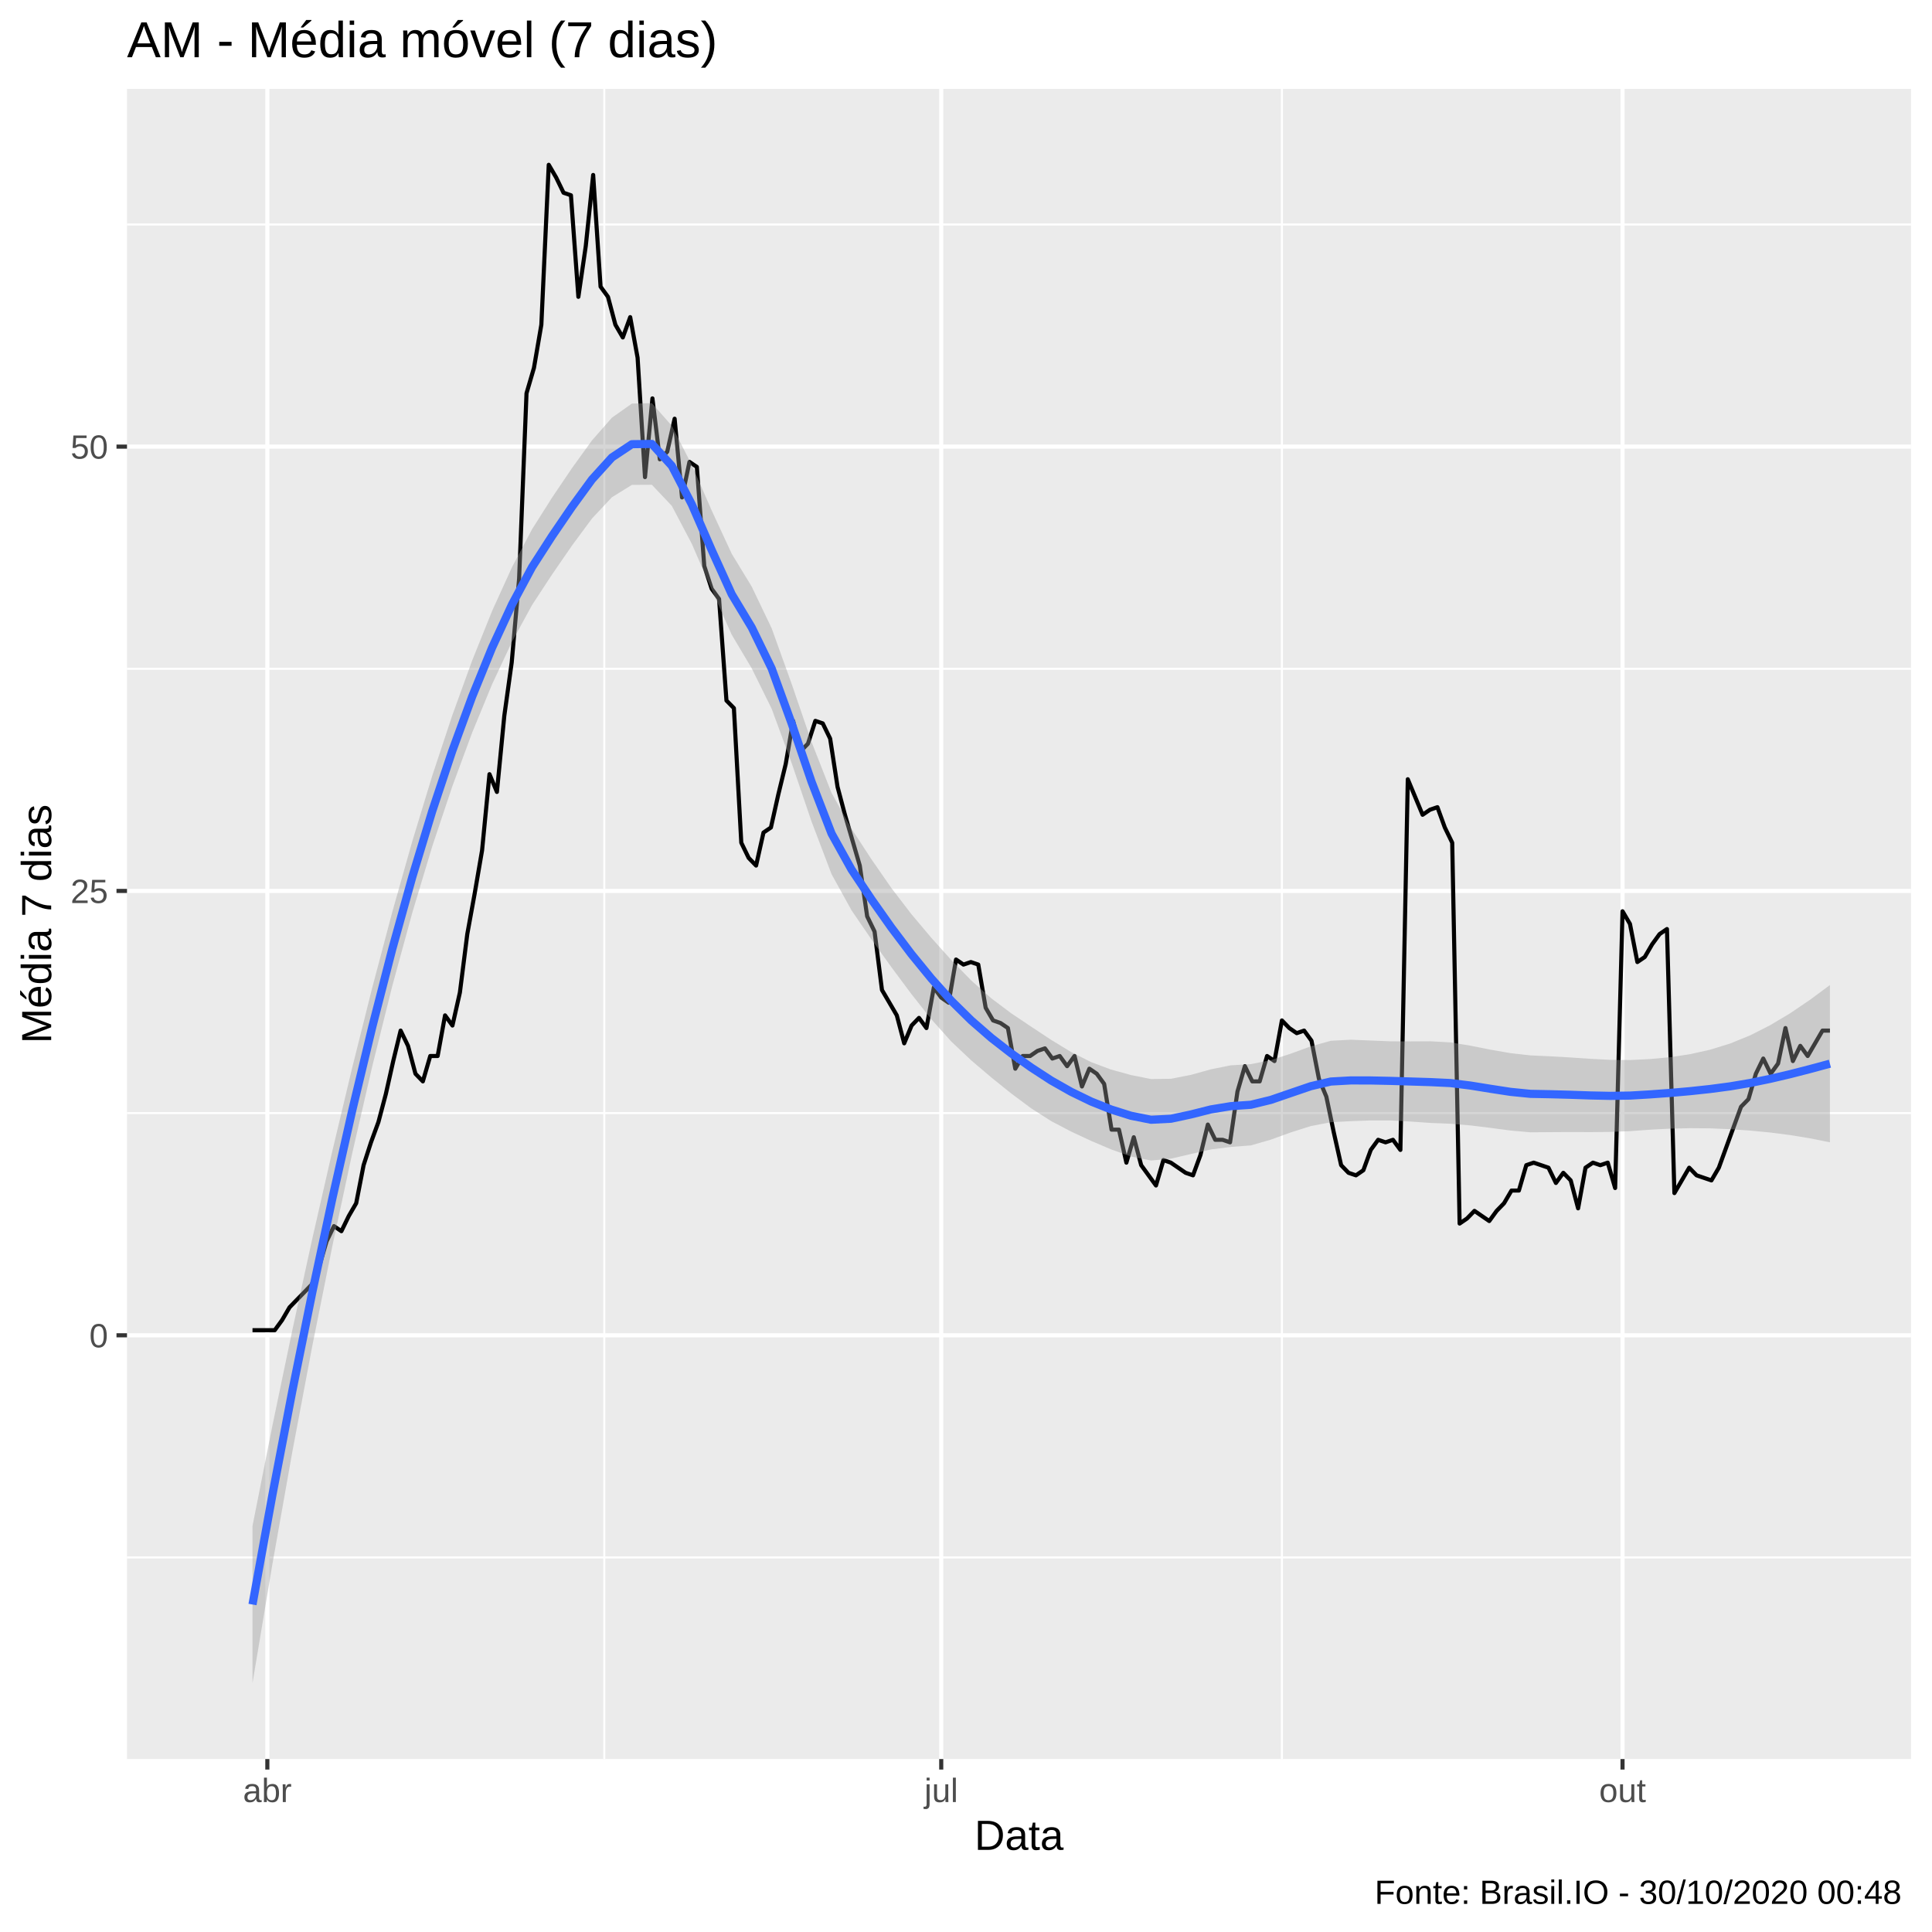
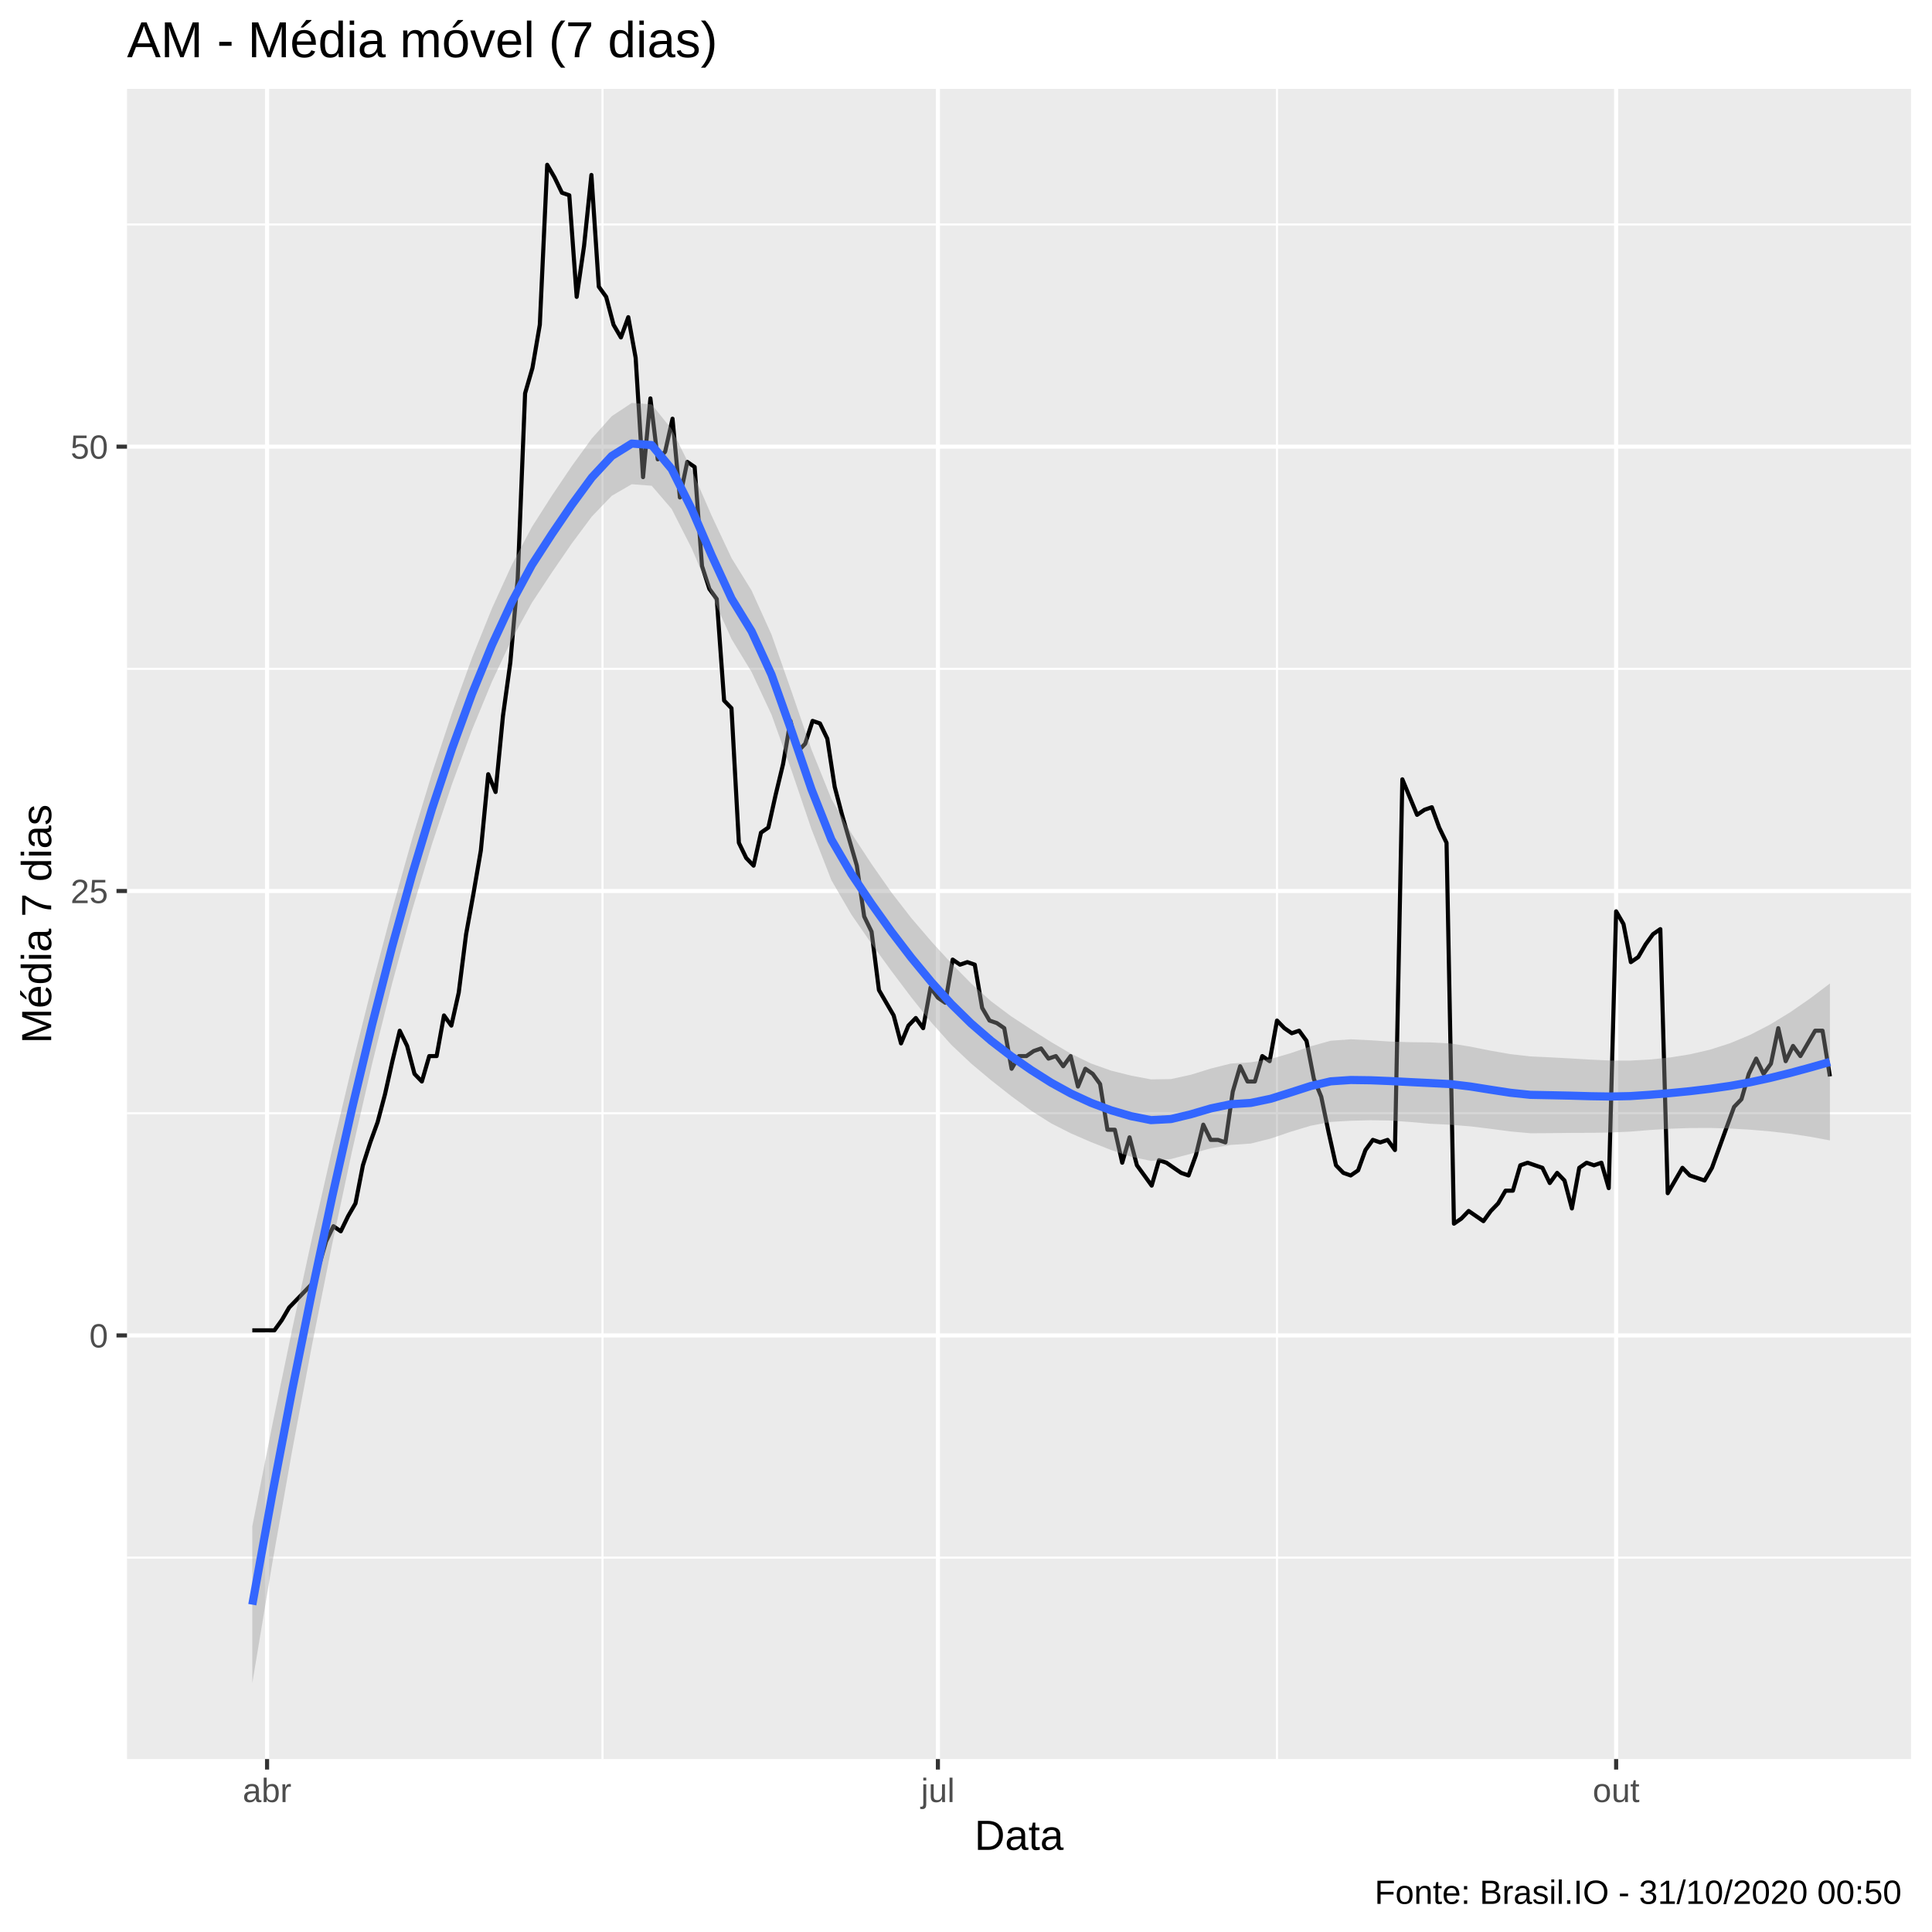
<svg xmlns="http://www.w3.org/2000/svg" viewBox="0 0 504.00 504.00">
  <defs>
    <style type="text/css">
    line, polyline, polygon, path, rect, circle {
      fill: none;
      stroke: #000000;
      stroke-linecap: round;
      stroke-linejoin: round;
      stroke-miterlimit: 10.00;
    }
  </style>
  </defs>
  <rect width="100%" height="100%" style="stroke: none; fill: #FFFFFF;" />
  <rect x="0.00" y="0.00" width="504.00" height="504.00" style="stroke-width: 1.07; stroke: #FFFFFF; fill: #FFFFFF;" />
  <defs>
    <clipPath id="cpMzMuMTN8NDk4LjUyfDQ1OC44OHwyMy4xOQ==">
      <rect x="33.13" y="23.19" width="465.39" height="435.69" />
    </clipPath>
  </defs>
  <rect x="33.13" y="23.19" width="465.39" height="435.69" style="stroke-width: 1.07; stroke: none; fill: #EBEBEB;" clip-path="url(#cpMzMuMTN8NDk4LjUyfDQ1OC44OHwyMy4xOQ==)" />
-   <polyline points="33.13,406.29 498.52,406.29 " style="stroke-width: 0.53; stroke: #FFFFFF; stroke-linecap: butt;" clip-path="url(#cpMzMuMTN8NDk4LjUyfDQ1OC44OHwyMy4xOQ==)" />
-   <polyline points="33.13,290.38 498.52,290.38 " style="stroke-width: 0.53; stroke: #FFFFFF; stroke-linecap: butt;" clip-path="url(#cpMzMuMTN8NDk4LjUyfDQ1OC44OHwyMy4xOQ==)" />
-   <polyline points="33.13,174.47 498.52,174.47 " style="stroke-width: 0.53; stroke: #FFFFFF; stroke-linecap: butt;" clip-path="url(#cpMzMuMTN8NDk4LjUyfDQ1OC44OHwyMy4xOQ==)" />
+   <polyline points="33.13,406.33 498.52,406.33 " style="stroke-width: 0.53; stroke: #FFFFFF; stroke-linecap: butt;" clip-path="url(#cpMzMuMTN8NDk4LjUyfDQ1OC44OHwyMy4xOQ==)" />
+   <polyline points="33.13,290.41 498.52,290.41 " style="stroke-width: 0.53; stroke: #FFFFFF; stroke-linecap: butt;" clip-path="url(#cpMzMuMTN8NDk4LjUyfDQ1OC44OHwyMy4xOQ==)" />
+   <polyline points="33.13,174.48 498.52,174.48 " style="stroke-width: 0.53; stroke: #FFFFFF; stroke-linecap: butt;" clip-path="url(#cpMzMuMTN8NDk4LjUyfDQ1OC44OHwyMy4xOQ==)" />
  <polyline points="33.13,58.56 498.52,58.56 " style="stroke-width: 0.53; stroke: #FFFFFF; stroke-linecap: butt;" clip-path="url(#cpMzMuMTN8NDk4LjUyfDQ1OC44OHwyMy4xOQ==)" />
-   <polyline points="157.64,458.88 157.64,23.19 " style="stroke-width: 0.53; stroke: #FFFFFF; stroke-linecap: butt;" clip-path="url(#cpMzMuMTN8NDk4LjUyfDQ1OC44OHwyMy4xOQ==)" />
-   <polyline points="334.41,458.88 334.41,23.19 " style="stroke-width: 0.53; stroke: #FFFFFF; stroke-linecap: butt;" clip-path="url(#cpMzMuMTN8NDk4LjUyfDQ1OC44OHwyMy4xOQ==)" />
-   <polyline points="33.13,348.34 498.52,348.34 " style="stroke-width: 1.07; stroke: #FFFFFF; stroke-linecap: butt;" clip-path="url(#cpMzMuMTN8NDk4LjUyfDQ1OC44OHwyMy4xOQ==)" />
-   <polyline points="33.13,232.42 498.52,232.42 " style="stroke-width: 1.07; stroke: #FFFFFF; stroke-linecap: butt;" clip-path="url(#cpMzMuMTN8NDk4LjUyfDQ1OC44OHwyMy4xOQ==)" />
-   <polyline points="33.13,116.51 498.52,116.51 " style="stroke-width: 1.07; stroke: #FFFFFF; stroke-linecap: butt;" clip-path="url(#cpMzMuMTN8NDk4LjUyfDQ1OC44OHwyMy4xOQ==)" />
-   <polyline points="69.74,458.88 69.74,23.19 " style="stroke-width: 1.07; stroke: #FFFFFF; stroke-linecap: butt;" clip-path="url(#cpMzMuMTN8NDk4LjUyfDQ1OC44OHwyMy4xOQ==)" />
-   <polyline points="245.54,458.88 245.54,23.19 " style="stroke-width: 1.07; stroke: #FFFFFF; stroke-linecap: butt;" clip-path="url(#cpMzMuMTN8NDk4LjUyfDQ1OC44OHwyMy4xOQ==)" />
-   <polyline points="423.27,458.88 423.27,23.19 " style="stroke-width: 1.07; stroke: #FFFFFF; stroke-linecap: butt;" clip-path="url(#cpMzMuMTN8NDk4LjUyfDQ1OC44OHwyMy4xOQ==)" />
-   <polyline points="65.87,347.01 67.81,347.01 69.74,347.01 71.67,347.01 73.60,344.36 75.53,341.05 77.46,339.06 79.40,337.08 81.33,335.09 83.26,330.45 85.19,323.83 87.12,319.86 89.06,321.18 90.99,317.21 92.92,313.89 94.85,303.96 96.78,298.00 98.72,292.70 100.65,285.41 102.58,276.80 104.51,268.85 106.44,272.83 108.38,280.11 110.31,282.10 112.24,275.48 114.17,275.48 116.10,264.88 118.03,267.53 119.97,258.92 121.90,243.68 123.83,233.09 125.76,221.83 127.69,201.96 129.63,206.59 131.56,186.72 133.49,172.81 135.42,150.95 137.35,102.60 139.29,95.98 141.22,84.72 143.15,42.99 145.08,46.30 147.01,50.28 148.94,50.94 150.88,77.43 152.81,64.19 154.74,45.64 156.67,74.78 158.60,77.43 160.54,84.72 162.47,88.03 164.40,82.73 166.33,93.33 168.26,124.46 170.20,103.93 172.13,119.82 174.06,117.84 175.99,109.23 177.92,129.76 179.86,120.49 181.79,121.81 183.72,147.64 185.65,153.60 187.58,156.25 189.51,182.75 191.45,184.73 193.38,219.84 195.31,223.81 197.24,225.80 199.17,217.19 201.11,215.87 203.04,207.25 204.97,199.31 206.90,188.05 208.83,195.99 210.77,194.01 212.70,188.05 214.63,188.71 216.56,192.68 218.49,205.27 220.42,212.55 222.36,219.18 224.29,225.80 226.22,239.05 228.15,243.02 230.08,258.26 232.02,261.57 233.95,264.88 235.88,272.17 237.81,267.53 239.74,265.54 241.68,268.19 243.61,257.59 245.54,260.24 247.47,261.57 249.40,250.31 251.34,251.63 253.27,250.97 255.20,251.63 257.13,262.89 259.06,266.20 260.99,266.87 262.93,268.19 264.86,278.79 266.79,275.48 268.72,275.48 270.65,274.15 272.59,273.49 274.52,276.14 276.45,275.48 278.38,278.13 280.31,275.48 282.25,283.43 284.18,278.79 286.11,280.11 288.04,282.76 289.97,294.69 291.90,294.69 293.84,303.30 295.77,296.67 297.70,303.96 299.63,306.61 301.56,309.26 303.50,302.63 305.43,303.30 307.36,304.62 309.29,305.95 311.22,306.61 313.16,301.31 315.09,293.36 317.02,297.34 318.95,297.34 320.88,298.00 322.82,284.75 324.75,278.13 326.68,282.10 328.61,282.10 330.54,275.48 332.47,276.80 334.41,266.20 336.34,268.19 338.27,269.52 340.20,268.85 342.13,271.50 344.07,281.44 346.00,286.08 347.93,295.35 349.86,303.96 351.79,305.95 353.73,306.61 355.66,305.28 357.59,299.98 359.52,297.34 361.45,298.00 363.38,297.34 365.32,299.98 367.25,203.28 369.18,207.92 371.11,212.55 373.04,211.23 374.98,210.57 376.91,215.87 378.84,219.84 380.77,319.19 382.70,317.87 384.64,315.88 386.57,317.21 388.50,318.53 390.43,315.88 392.36,313.89 394.30,310.58 396.23,310.58 398.16,303.96 400.09,303.30 402.02,303.96 403.95,304.62 405.89,308.60 407.82,305.95 409.75,307.93 411.68,315.22 413.61,304.62 415.55,303.30 417.48,303.96 419.41,303.30 421.34,309.92 423.27,237.72 425.21,241.03 427.14,250.97 429.07,249.65 431.00,246.33 432.93,243.68 434.86,242.36 436.80,311.24 438.73,307.93 440.66,304.62 442.59,306.61 444.52,307.27 446.46,307.93 448.39,304.62 450.32,299.32 452.25,294.02 454.18,288.72 456.12,286.74 458.05,280.11 459.98,276.14 461.91,280.11 463.84,277.46 465.77,268.19 467.71,276.80 469.64,272.83 471.57,275.48 473.50,272.17 475.43,268.85 477.37,268.85 " style="stroke-width: 1.07; stroke-linecap: butt;" clip-path="url(#cpMzMuMTN8NDk4LjUyfDQ1OC44OHwyMy4xOQ==)" />
-   <polygon points="65.87,398.06 71.08,371.82 76.29,346.84 81.50,322.99 86.71,300.20 91.92,278.36 97.13,257.57 102.33,237.93 107.54,219.51 112.75,202.40 117.96,186.68 123.17,172.32 128.38,159.37 133.59,147.92 138.80,138.06 144.01,129.82 149.21,122.12 154.42,114.90 159.63,108.96 164.84,105.28 170.05,105.17 175.26,111.08 180.47,121.30 185.68,133.21 190.88,144.45 196.09,153.01 201.30,163.89 206.51,178.38 211.72,193.58 216.93,206.86 222.14,216.19 227.35,224.18 232.55,231.68 237.76,238.48 242.97,244.66 248.18,250.47 253.39,255.80 258.60,260.43 263.81,264.35 269.02,267.84 274.22,271.27 279.43,274.45 284.64,277.07 289.85,279.02 295.06,280.45 300.27,281.49 305.48,281.42 310.69,280.40 315.89,278.95 321.10,277.91 326.31,277.60 331.52,276.56 336.73,274.87 341.94,272.96 347.15,271.51 352.36,271.23 357.56,271.44 362.77,271.65 367.98,271.67 373.19,271.64 378.40,271.93 383.61,272.79 388.82,273.83 394.03,274.73 399.23,275.32 404.44,275.56 409.65,275.86 414.86,276.21 420.07,276.48 425.28,276.53 430.49,276.27 435.70,275.79 440.90,275.00 446.11,273.84 451.32,272.23 456.53,270.11 461.74,267.47 466.95,264.36 472.16,260.83 477.37,256.97 477.37,297.99 472.16,296.95 466.95,296.10 461.74,295.43 456.53,294.93 451.32,294.57 446.11,294.35 440.90,294.31 435.70,294.43 430.49,294.70 425.28,295.08 420.07,295.28 414.86,295.33 409.65,295.31 404.44,295.34 399.23,295.38 394.03,294.92 388.82,294.23 383.61,293.59 378.40,293.15 373.19,292.94 367.98,292.58 362.77,292.29 357.56,292.29 352.36,292.48 347.15,292.76 341.94,293.76 336.73,295.41 331.52,297.30 326.31,298.80 321.10,299.20 315.89,299.86 310.69,301.04 305.48,302.26 300.27,302.74 295.06,301.70 289.85,299.84 284.64,297.62 279.43,295.19 274.22,292.46 269.02,289.14 263.81,285.26 258.60,281.07 253.39,276.64 248.18,271.72 242.97,265.91 237.76,259.32 232.55,252.32 227.35,245.09 222.14,237.48 216.93,228.05 211.72,214.35 206.51,199.04 201.30,184.88 196.09,174.33 190.88,165.57 185.68,153.88 180.47,141.86 175.26,131.97 170.05,126.46 164.84,126.49 159.63,129.72 154.42,135.28 149.21,142.33 144.01,149.88 138.80,157.83 133.59,167.37 128.38,178.49 123.17,191.13 117.96,205.23 112.75,220.83 107.54,238.15 102.33,257.23 97.13,278.09 91.92,300.70 86.71,325.02 81.50,350.95 76.29,378.58 71.08,407.93 65.87,439.07 " style="stroke-width: 0.00; stroke: none; fill: #999999; fill-opacity: 0.40;" clip-path="url(#cpMzMuMTN8NDk4LjUyfDQ1OC44OHwyMy4xOQ==)" />
-   <polyline points="65.87,398.06 71.08,371.82 76.29,346.84 81.50,322.99 86.71,300.20 91.92,278.36 97.13,257.57 102.33,237.93 107.54,219.51 112.75,202.40 117.96,186.68 123.17,172.32 128.38,159.37 133.59,147.92 138.80,138.06 144.01,129.82 149.21,122.12 154.42,114.90 159.63,108.96 164.84,105.28 170.05,105.17 175.26,111.08 180.47,121.30 185.68,133.21 190.88,144.45 196.09,153.01 201.30,163.89 206.51,178.38 211.72,193.58 216.93,206.86 222.14,216.19 227.35,224.18 232.55,231.68 237.76,238.48 242.97,244.66 248.18,250.47 253.39,255.80 258.60,260.43 263.81,264.35 269.02,267.84 274.22,271.27 279.43,274.45 284.64,277.07 289.85,279.02 295.06,280.45 300.27,281.49 305.48,281.42 310.69,280.40 315.89,278.95 321.10,277.91 326.31,277.60 331.52,276.56 336.73,274.87 341.94,272.96 347.15,271.51 352.36,271.23 357.56,271.44 362.77,271.65 367.98,271.67 373.19,271.64 378.40,271.93 383.61,272.79 388.82,273.83 394.03,274.73 399.23,275.32 404.44,275.56 409.65,275.86 414.86,276.21 420.07,276.48 425.28,276.53 430.49,276.27 435.70,275.79 440.90,275.00 446.11,273.84 451.32,272.23 456.53,270.11 461.74,267.47 466.95,264.36 472.16,260.83 477.37,256.97 " style="stroke-width: 2.13; stroke: none;" clip-path="url(#cpMzMuMTN8NDk4LjUyfDQ1OC44OHwyMy4xOQ==)" />
-   <polyline points="477.37,297.99 472.16,296.95 466.95,296.10 461.74,295.43 456.53,294.93 451.32,294.57 446.11,294.35 440.90,294.31 435.70,294.43 430.49,294.70 425.28,295.08 420.07,295.28 414.86,295.33 409.65,295.31 404.44,295.34 399.23,295.38 394.03,294.92 388.82,294.23 383.61,293.59 378.40,293.15 373.19,292.94 367.98,292.58 362.77,292.29 357.56,292.29 352.36,292.48 347.15,292.76 341.94,293.76 336.73,295.41 331.52,297.30 326.31,298.80 321.10,299.20 315.89,299.86 310.69,301.04 305.48,302.26 300.27,302.74 295.06,301.70 289.85,299.84 284.64,297.62 279.43,295.19 274.22,292.46 269.02,289.14 263.81,285.26 258.60,281.07 253.39,276.64 248.18,271.72 242.97,265.91 237.76,259.32 232.55,252.32 227.35,245.09 222.14,237.48 216.93,228.05 211.72,214.35 206.51,199.04 201.30,184.88 196.09,174.33 190.88,165.57 185.68,153.88 180.47,141.86 175.26,131.97 170.05,126.46 164.84,126.49 159.63,129.72 154.42,135.28 149.21,142.33 144.01,149.88 138.80,157.83 133.59,167.37 128.38,178.49 123.17,191.13 117.96,205.23 112.75,220.83 107.54,238.15 102.33,257.23 97.13,278.09 91.92,300.70 86.71,325.02 81.50,350.95 76.29,378.58 71.08,407.93 65.87,439.07 " style="stroke-width: 2.13; stroke: none;" clip-path="url(#cpMzMuMTN8NDk4LjUyfDQ1OC44OHwyMy4xOQ==)" />
-   <polyline points="65.87,418.57 71.08,389.88 76.29,362.71 81.50,336.97 86.71,312.61 91.92,289.53 97.13,267.83 102.33,247.58 107.54,228.83 112.75,211.62 117.96,195.96 123.17,181.73 128.38,168.93 133.59,157.65 138.80,147.94 144.01,139.85 149.21,132.23 154.42,125.09 159.63,119.34 164.84,115.88 170.05,115.81 175.26,121.53 180.47,131.58 185.68,143.55 190.88,155.01 196.09,163.67 201.30,174.38 206.51,188.71 211.72,203.97 216.93,217.46 222.14,226.84 227.35,234.63 232.55,242.00 237.76,248.90 242.97,255.28 248.18,261.09 253.39,266.22 258.60,270.75 263.81,274.80 269.02,278.49 274.22,281.87 279.43,284.82 284.64,287.35 289.85,289.43 295.06,291.07 300.27,292.11 305.48,291.84 310.69,290.72 315.89,289.41 321.10,288.56 326.31,288.20 331.52,286.93 336.73,285.14 341.94,283.36 347.15,282.14 352.36,281.85 357.56,281.86 362.77,281.97 367.98,282.13 373.19,282.29 378.40,282.54 383.61,283.19 388.82,284.03 394.03,284.83 399.23,285.35 404.44,285.45 409.65,285.59 414.86,285.77 420.07,285.88 425.28,285.80 430.49,285.49 435.70,285.11 440.90,284.65 446.11,284.09 451.32,283.40 456.53,282.52 461.74,281.45 466.95,280.23 472.16,278.89 477.37,277.48 " style="stroke-width: 2.13; stroke: #3366FF; stroke-linecap: butt;" clip-path="url(#cpMzMuMTN8NDk4LjUyfDQ1OC44OHwyMy4xOQ==)" />
+   <polyline points="157.17,458.88 157.17,23.19 " style="stroke-width: 0.53; stroke: #FFFFFF; stroke-linecap: butt;" clip-path="url(#cpMzMuMTN8NDk4LjUyfDQ1OC44OHwyMy4xOQ==)" />
+   <polyline points="333.13,458.88 333.13,23.19 " style="stroke-width: 0.53; stroke: #FFFFFF; stroke-linecap: butt;" clip-path="url(#cpMzMuMTN8NDk4LjUyfDQ1OC44OHwyMy4xOQ==)" />
+   <polyline points="33.13,348.37 498.52,348.37 " style="stroke-width: 1.07; stroke: #FFFFFF; stroke-linecap: butt;" clip-path="url(#cpMzMuMTN8NDk4LjUyfDQ1OC44OHwyMy4xOQ==)" />
+   <polyline points="33.13,232.44 498.52,232.44 " style="stroke-width: 1.07; stroke: #FFFFFF; stroke-linecap: butt;" clip-path="url(#cpMzMuMTN8NDk4LjUyfDQ1OC44OHwyMy4xOQ==)" />
+   <polyline points="33.13,116.52 498.52,116.52 " style="stroke-width: 1.07; stroke: #FFFFFF; stroke-linecap: butt;" clip-path="url(#cpMzMuMTN8NDk4LjUyfDQ1OC44OHwyMy4xOQ==)" />
+   <polyline points="69.67,458.88 69.67,23.19 " style="stroke-width: 1.07; stroke: #FFFFFF; stroke-linecap: butt;" clip-path="url(#cpMzMuMTN8NDk4LjUyfDQ1OC44OHwyMy4xOQ==)" />
+   <polyline points="244.67,458.88 244.67,23.19 " style="stroke-width: 1.07; stroke: #FFFFFF; stroke-linecap: butt;" clip-path="url(#cpMzMuMTN8NDk4LjUyfDQ1OC44OHwyMy4xOQ==)" />
+   <polyline points="421.60,458.88 421.60,23.19 " style="stroke-width: 1.07; stroke: #FFFFFF; stroke-linecap: butt;" clip-path="url(#cpMzMuMTN8NDk4LjUyfDQ1OC44OHwyMy4xOQ==)" />
+   <polyline points="65.82,347.04 67.74,347.04 69.67,347.04 71.59,347.04 73.51,344.39 75.44,341.08 77.36,339.10 79.28,337.11 81.21,335.12 83.13,330.48 85.05,323.86 86.98,319.88 88.90,321.21 90.82,317.24 92.74,313.92 94.67,303.99 96.59,298.02 98.51,292.73 100.44,285.44 102.36,276.83 104.28,268.88 106.21,272.85 108.13,280.14 110.05,282.13 111.98,275.50 113.90,275.50 115.82,264.90 117.74,267.55 119.67,258.94 121.59,243.71 123.51,233.11 125.44,221.85 127.36,201.97 129.28,206.61 131.21,186.74 133.13,172.83 135.05,150.97 136.98,102.61 138.90,95.98 140.82,84.72 142.75,42.99 144.67,46.30 146.59,50.28 148.51,50.94 150.44,77.44 152.36,64.19 154.28,45.64 156.21,74.79 158.13,77.44 160.05,84.72 161.98,88.03 163.90,82.74 165.82,93.33 167.75,124.47 169.67,103.93 171.59,119.83 173.51,117.84 175.44,109.23 177.36,129.77 179.28,120.49 181.21,121.82 183.13,147.65 185.05,153.62 186.98,156.27 188.90,182.76 190.82,184.75 192.75,219.86 194.67,223.83 196.59,225.82 198.52,217.21 200.44,215.88 202.36,207.27 204.28,199.32 206.21,188.06 208.13,196.01 210.05,194.02 211.98,188.06 213.90,188.72 215.82,192.70 217.75,205.28 219.67,212.57 221.59,219.20 223.52,225.82 225.44,239.07 227.36,243.04 229.29,258.28 231.21,261.59 233.13,264.90 235.05,272.19 236.98,267.55 238.90,265.57 240.82,268.22 242.75,257.62 244.67,260.27 246.59,261.59 248.52,250.33 250.44,251.65 252.36,250.99 254.29,251.65 256.21,262.92 258.13,266.23 260.05,266.89 261.98,268.22 263.90,278.81 265.82,275.50 267.75,275.50 269.67,274.18 271.59,273.51 273.52,276.16 275.44,275.50 277.36,278.15 279.29,275.50 281.21,283.45 283.13,278.81 285.06,280.14 286.98,282.79 288.90,294.71 290.82,294.71 292.75,303.32 294.67,296.70 296.59,303.99 298.52,306.64 300.44,309.29 302.36,302.66 304.29,303.32 306.21,304.65 308.13,305.97 310.06,306.64 311.98,301.34 313.90,293.39 315.83,297.36 317.75,297.36 319.67,298.02 321.59,284.78 323.52,278.15 325.44,282.13 327.36,282.13 329.29,275.50 331.21,276.83 333.13,266.23 335.06,268.22 336.98,269.54 338.90,268.88 340.83,271.53 342.75,281.46 344.67,286.10 346.59,295.37 348.52,303.99 350.44,305.97 352.36,306.64 354.29,305.31 356.21,300.01 358.13,297.36 360.06,298.02 361.98,297.36 363.90,300.01 365.83,203.30 367.75,207.93 369.67,212.57 371.60,211.25 373.52,210.58 375.44,215.88 377.36,219.86 379.29,319.22 381.21,317.90 383.13,315.91 385.06,317.24 386.98,318.56 388.90,315.91 390.83,313.92 392.75,310.61 394.67,310.61 396.60,303.99 398.52,303.32 400.44,303.99 402.37,304.65 404.29,308.62 406.21,305.97 408.13,307.96 410.06,315.25 411.98,304.65 413.90,303.32 415.83,303.99 417.75,303.32 419.67,309.95 421.60,237.74 423.52,241.06 425.44,250.99 427.37,249.67 429.29,246.36 431.21,243.71 433.13,242.38 435.06,311.27 436.98,307.96 438.90,304.65 440.83,306.64 442.75,307.30 444.67,307.96 446.60,304.65 448.52,299.35 450.44,294.05 452.37,288.75 454.29,286.76 456.21,280.14 458.14,276.16 460.06,280.14 461.98,277.49 463.90,268.22 465.83,276.83 467.75,272.85 469.67,275.50 471.60,272.19 473.52,268.88 475.44,268.88 477.37,280.80 " style="stroke-width: 1.07; stroke-linecap: butt;" clip-path="url(#cpMzMuMTN8NDk4LjUyfDQ1OC44OHwyMy4xOQ==)" />
+   <polygon points="65.82,398.14 71.03,371.77 76.24,346.67 81.45,322.72 86.66,299.83 91.87,277.91 97.08,257.04 102.29,237.34 107.50,218.88 112.71,201.74 117.92,186.01 123.12,171.65 128.33,158.72 133.54,147.31 138.75,137.49 143.96,129.31 149.17,121.58 154.38,114.39 159.59,108.57 164.80,105.12 170.01,105.49 175.22,111.97 180.43,122.52 185.64,134.52 190.85,145.61 196.06,154.03 201.27,165.56 206.48,180.36 211.69,195.52 216.89,208.43 222.10,217.36 227.31,225.33 232.52,232.77 237.73,239.49 242.94,245.57 248.15,251.28 253.36,256.58 258.57,261.22 263.78,265.12 268.99,268.53 274.20,271.83 279.41,274.90 284.62,277.43 289.83,279.29 295.04,280.59 300.25,281.58 305.45,281.50 310.66,280.37 315.87,278.75 321.08,277.45 326.29,277.12 331.50,276.25 336.71,274.74 341.92,272.95 347.13,271.50 352.34,271.12 357.55,271.38 362.76,271.72 367.97,271.88 373.18,271.93 378.39,272.20 383.60,273.04 388.81,274.08 394.02,274.99 399.22,275.59 404.43,275.83 409.64,276.11 414.85,276.42 420.06,276.66 425.27,276.68 430.48,276.39 435.69,275.86 440.90,275.03 446.11,273.82 451.32,272.15 456.53,269.98 461.74,267.28 466.95,264.10 472.16,260.50 477.37,256.56 477.37,297.50 472.16,296.53 466.95,295.74 461.74,295.14 456.53,294.70 451.32,294.40 446.11,294.25 440.90,294.27 435.69,294.45 430.48,294.78 425.27,295.20 420.06,295.44 414.85,295.52 409.64,295.54 404.43,295.60 399.22,295.63 394.02,295.16 388.81,294.47 383.60,293.84 378.39,293.41 373.18,293.16 367.97,292.70 362.76,292.32 357.55,292.24 352.34,292.37 347.13,292.67 341.92,293.67 336.71,295.24 331.50,297.01 326.29,298.32 321.08,298.67 315.87,299.56 310.66,300.98 305.45,302.36 300.25,302.84 295.04,301.75 289.83,299.99 284.62,297.94 279.41,295.68 274.20,293.04 268.99,289.74 263.78,285.92 258.57,281.82 253.36,277.46 248.15,272.54 242.94,266.71 237.73,260.18 232.52,253.27 227.31,246.12 222.10,238.58 216.89,229.63 211.69,216.31 206.48,200.97 201.27,186.45 196.06,175.30 190.85,166.73 185.64,155.20 180.43,143.03 175.22,132.78 170.01,126.72 164.80,126.32 159.59,129.34 154.38,134.76 149.17,141.76 143.96,149.35 138.75,157.25 133.54,166.74 128.33,177.82 123.12,190.44 117.92,204.54 112.71,220.14 107.50,237.47 102.29,256.58 97.08,277.48 91.87,300.16 86.66,324.55 81.45,350.58 76.24,378.31 71.03,407.79 65.82,439.07 " style="stroke-width: 0.00; stroke: none; fill: #999999; fill-opacity: 0.40;" clip-path="url(#cpMzMuMTN8NDk4LjUyfDQ1OC44OHwyMy4xOQ==)" />
+   <polyline points="65.82,398.14 71.03,371.77 76.24,346.67 81.45,322.72 86.66,299.83 91.87,277.91 97.08,257.04 102.29,237.34 107.50,218.88 112.71,201.74 117.92,186.01 123.12,171.65 128.33,158.72 133.54,147.31 138.75,137.49 143.96,129.31 149.17,121.58 154.38,114.39 159.59,108.57 164.80,105.12 170.01,105.49 175.22,111.97 180.43,122.52 185.64,134.52 190.85,145.61 196.06,154.03 201.27,165.56 206.48,180.36 211.69,195.52 216.89,208.43 222.10,217.36 227.31,225.33 232.52,232.77 237.73,239.49 242.94,245.57 248.15,251.28 253.36,256.58 258.57,261.22 263.78,265.12 268.99,268.53 274.20,271.83 279.41,274.90 284.62,277.43 289.83,279.29 295.04,280.59 300.25,281.58 305.45,281.50 310.66,280.37 315.87,278.75 321.08,277.45 326.29,277.12 331.50,276.25 336.71,274.74 341.92,272.95 347.13,271.50 352.34,271.12 357.55,271.38 362.76,271.72 367.97,271.88 373.18,271.93 378.39,272.20 383.60,273.04 388.81,274.08 394.02,274.99 399.22,275.59 404.43,275.83 409.64,276.11 414.85,276.42 420.06,276.66 425.27,276.68 430.48,276.39 435.69,275.86 440.90,275.03 446.11,273.82 451.32,272.15 456.53,269.98 461.74,267.28 466.95,264.10 472.16,260.50 477.37,256.56 " style="stroke-width: 2.13; stroke: none;" clip-path="url(#cpMzMuMTN8NDk4LjUyfDQ1OC44OHwyMy4xOQ==)" />
+   <polyline points="477.37,297.50 472.16,296.53 466.95,295.74 461.74,295.14 456.53,294.70 451.32,294.40 446.11,294.25 440.90,294.27 435.69,294.45 430.48,294.78 425.27,295.20 420.06,295.44 414.85,295.52 409.64,295.54 404.43,295.60 399.22,295.63 394.02,295.16 388.81,294.47 383.60,293.84 378.39,293.41 373.18,293.16 367.97,292.70 362.76,292.32 357.55,292.24 352.34,292.37 347.13,292.67 341.92,293.67 336.71,295.24 331.50,297.01 326.29,298.32 321.08,298.67 315.87,299.56 310.66,300.98 305.45,302.36 300.25,302.84 295.04,301.75 289.83,299.99 284.62,297.94 279.41,295.68 274.20,293.04 268.99,289.74 263.78,285.92 258.57,281.82 253.36,277.46 248.15,272.54 242.94,266.71 237.73,260.18 232.52,253.27 227.31,246.12 222.10,238.58 216.89,229.63 211.69,216.31 206.48,200.97 201.27,186.45 196.06,175.30 190.85,166.73 185.64,155.20 180.43,143.03 175.22,132.78 170.01,126.72 164.80,126.32 159.59,129.34 154.38,134.76 149.17,141.76 143.96,149.35 138.75,157.25 133.54,166.74 128.33,177.82 123.12,190.44 117.92,204.54 112.71,220.14 107.50,237.47 102.29,256.58 97.08,277.48 91.87,300.16 86.66,324.55 81.45,350.58 76.24,378.31 71.03,407.79 65.82,439.07 " style="stroke-width: 2.13; stroke: none;" clip-path="url(#cpMzMuMTN8NDk4LjUyfDQ1OC44OHwyMy4xOQ==)" />
+   <polyline points="65.82,418.61 71.03,389.78 76.24,362.49 81.45,336.65 86.66,312.19 91.87,289.03 97.08,267.26 102.29,246.96 107.50,228.18 112.71,210.94 117.92,195.28 123.12,181.04 128.33,168.27 133.54,157.02 138.75,147.37 143.96,139.33 149.17,131.67 154.38,124.57 159.59,118.95 164.80,115.72 170.01,116.11 175.22,122.37 180.43,132.78 185.64,144.86 190.85,156.17 196.06,164.67 201.27,176.01 206.48,190.67 211.69,205.92 216.89,219.03 222.10,227.97 227.31,235.72 232.52,243.02 237.73,249.83 242.94,256.14 248.15,261.91 253.36,267.02 258.57,271.52 263.78,275.52 268.99,279.13 274.20,282.43 279.41,285.29 284.62,287.69 289.83,289.64 295.04,291.17 300.25,292.21 305.45,291.93 310.66,290.68 315.87,289.15 321.08,288.06 326.29,287.72 331.50,286.63 336.71,284.99 341.92,283.31 347.13,282.09 352.34,281.74 357.55,281.81 362.76,282.02 367.97,282.29 373.18,282.54 378.39,282.81 383.60,283.44 388.81,284.27 394.02,285.07 399.22,285.61 404.43,285.71 409.64,285.82 414.85,285.97 420.06,286.05 425.27,285.94 430.48,285.59 435.69,285.16 440.90,284.65 446.11,284.03 451.32,283.28 456.53,282.34 461.74,281.21 466.95,279.92 472.16,278.51 477.37,277.03 " style="stroke-width: 2.13; stroke: #3366FF; stroke-linecap: butt;" clip-path="url(#cpMzMuMTN8NDk4LjUyfDQ1OC44OHwyMy4xOQ==)" />
  <defs>
    <clipPath id="cpMC4wMHw1MDQuMDB8NTA0LjAwfDAuMDA=">
      <rect x="0.00" y="0.00" width="504.00" height="504.00" />
    </clipPath>
  </defs>
  <g clip-path="url(#cpMC4wMHw1MDQuMDB8NTA0LjAwfDAuMDA=)">
-     <text x="23.30" y="351.49" style="font-size: 8.80px; fill: #4D4D4D; font-family: Arial;" textLength="4.89px" lengthAdjust="spacingAndGlyphs">0</text>
+     <text x="23.30" y="351.52" style="font-size: 8.80px; fill: #4D4D4D; font-family: Arial;" textLength="4.89px" lengthAdjust="spacingAndGlyphs">0</text>
  </g>
  <g clip-path="url(#cpMC4wMHw1MDQuMDB8NTA0LjAwfDAuMDA=)">
-     <text x="18.41" y="235.57" style="font-size: 8.80px; fill: #4D4D4D; font-family: Arial;" textLength="9.79px" lengthAdjust="spacingAndGlyphs">25</text>
+     <text x="18.41" y="235.59" style="font-size: 8.80px; fill: #4D4D4D; font-family: Arial;" textLength="9.79px" lengthAdjust="spacingAndGlyphs">25</text>
  </g>
  <g clip-path="url(#cpMC4wMHw1MDQuMDB8NTA0LjAwfDAuMDA=)">
-     <text x="18.41" y="119.66" style="font-size: 8.80px; fill: #4D4D4D; font-family: Arial;" textLength="9.79px" lengthAdjust="spacingAndGlyphs">50</text>
+     <text x="18.41" y="119.67" style="font-size: 8.80px; fill: #4D4D4D; font-family: Arial;" textLength="9.79px" lengthAdjust="spacingAndGlyphs">50</text>
  </g>
-   <polyline points="30.39,348.34 33.13,348.34 " style="stroke-width: 1.07; stroke: #333333; stroke-linecap: butt;" clip-path="url(#cpMC4wMHw1MDQuMDB8NTA0LjAwfDAuMDA=)" />
-   <polyline points="30.39,232.42 33.13,232.42 " style="stroke-width: 1.07; stroke: #333333; stroke-linecap: butt;" clip-path="url(#cpMC4wMHw1MDQuMDB8NTA0LjAwfDAuMDA=)" />
-   <polyline points="30.39,116.51 33.13,116.51 " style="stroke-width: 1.07; stroke: #333333; stroke-linecap: butt;" clip-path="url(#cpMC4wMHw1MDQuMDB8NTA0LjAwfDAuMDA=)" />
-   <polyline points="69.74,461.62 69.74,458.88 " style="stroke-width: 1.07; stroke: #333333; stroke-linecap: butt;" clip-path="url(#cpMC4wMHw1MDQuMDB8NTA0LjAwfDAuMDA=)" />
-   <polyline points="245.54,461.62 245.54,458.88 " style="stroke-width: 1.07; stroke: #333333; stroke-linecap: butt;" clip-path="url(#cpMC4wMHw1MDQuMDB8NTA0LjAwfDAuMDA=)" />
-   <polyline points="423.27,461.62 423.27,458.88 " style="stroke-width: 1.07; stroke: #333333; stroke-linecap: butt;" clip-path="url(#cpMC4wMHw1MDQuMDB8NTA0LjAwfDAuMDA=)" />
+   <polyline points="30.39,348.37 33.13,348.37 " style="stroke-width: 1.07; stroke: #333333; stroke-linecap: butt;" clip-path="url(#cpMC4wMHw1MDQuMDB8NTA0LjAwfDAuMDA=)" />
+   <polyline points="30.39,232.44 33.13,232.44 " style="stroke-width: 1.07; stroke: #333333; stroke-linecap: butt;" clip-path="url(#cpMC4wMHw1MDQuMDB8NTA0LjAwfDAuMDA=)" />
+   <polyline points="30.39,116.52 33.13,116.52 " style="stroke-width: 1.07; stroke: #333333; stroke-linecap: butt;" clip-path="url(#cpMC4wMHw1MDQuMDB8NTA0LjAwfDAuMDA=)" />
+   <polyline points="69.67,461.62 69.67,458.88 " style="stroke-width: 1.07; stroke: #333333; stroke-linecap: butt;" clip-path="url(#cpMC4wMHw1MDQuMDB8NTA0LjAwfDAuMDA=)" />
+   <polyline points="244.67,461.62 244.67,458.88 " style="stroke-width: 1.07; stroke: #333333; stroke-linecap: butt;" clip-path="url(#cpMC4wMHw1MDQuMDB8NTA0LjAwfDAuMDA=)" />
+   <polyline points="421.60,461.62 421.60,458.88 " style="stroke-width: 1.07; stroke: #333333; stroke-linecap: butt;" clip-path="url(#cpMC4wMHw1MDQuMDB8NTA0LjAwfDAuMDA=)" />
  <g clip-path="url(#cpMC4wMHw1MDQuMDB8NTA0LjAwfDAuMDA=)">
-     <text x="63.38" y="470.11" style="font-size: 8.80px; fill: #4D4D4D; font-family: Arial;" textLength="12.72px" lengthAdjust="spacingAndGlyphs">abr</text>
+     <text x="63.31" y="470.11" style="font-size: 8.80px; fill: #4D4D4D; font-family: Arial;" textLength="12.72px" lengthAdjust="spacingAndGlyphs">abr</text>
  </g>
  <g clip-path="url(#cpMC4wMHw1MDQuMDB8NTA0LjAwfDAuMDA=)">
-     <text x="241.14" y="470.11" style="font-size: 8.80px; fill: #4D4D4D; font-family: Arial;" textLength="8.80px" lengthAdjust="spacingAndGlyphs">jul</text>
+     <text x="240.27" y="470.11" style="font-size: 8.80px; fill: #4D4D4D; font-family: Arial;" textLength="8.80px" lengthAdjust="spacingAndGlyphs">jul</text>
  </g>
  <g clip-path="url(#cpMC4wMHw1MDQuMDB8NTA0LjAwfDAuMDA=)">
-     <text x="417.16" y="470.11" style="font-size: 8.80px; fill: #4D4D4D; font-family: Arial;" textLength="12.23px" lengthAdjust="spacingAndGlyphs">out</text>
+     <text x="415.48" y="470.11" style="font-size: 8.80px; fill: #4D4D4D; font-family: Arial;" textLength="12.23px" lengthAdjust="spacingAndGlyphs">out</text>
  </g>
  <g clip-path="url(#cpMC4wMHw1MDQuMDB8NTA0LjAwfDAuMDA=)">
    <text x="254.21" y="482.57" style="font-size: 11.00px; font-family: Arial;" textLength="23.24px" lengthAdjust="spacingAndGlyphs">Data</text>
  </g>
  <g clip-path="url(#cpMC4wMHw1MDQuMDB8NTA0LjAwfDAuMDA=)">
    <text transform="translate(13.35,272.22) rotate(-90)" style="font-size: 11.00px; font-family: Arial;" textLength="62.37px" lengthAdjust="spacingAndGlyphs">Média 7 dias</text>
  </g>
  <g clip-path="url(#cpMC4wMHw1MDQuMDB8NTA0LjAwfDAuMDA=)">
    <text x="33.13" y="14.93" style="font-size: 13.20px; font-family: Arial;" textLength="154.04px" lengthAdjust="spacingAndGlyphs">AM - Média móvel (7 dias)</text>
  </g>
  <g clip-path="url(#cpMC4wMHw1MDQuMDB8NTA0LjAwfDAuMDA=)">
-     <text x="358.61" y="496.67" style="font-size: 8.80px; font-family: Arial;" textLength="139.91px" lengthAdjust="spacingAndGlyphs">Fonte: Brasil.IO -  30/10/2020 00:48</text>
+     <text x="358.61" y="496.67" style="font-size: 8.80px; font-family: Arial;" textLength="139.91px" lengthAdjust="spacingAndGlyphs">Fonte: Brasil.IO -  31/10/2020 00:50</text>
  </g>
</svg>
